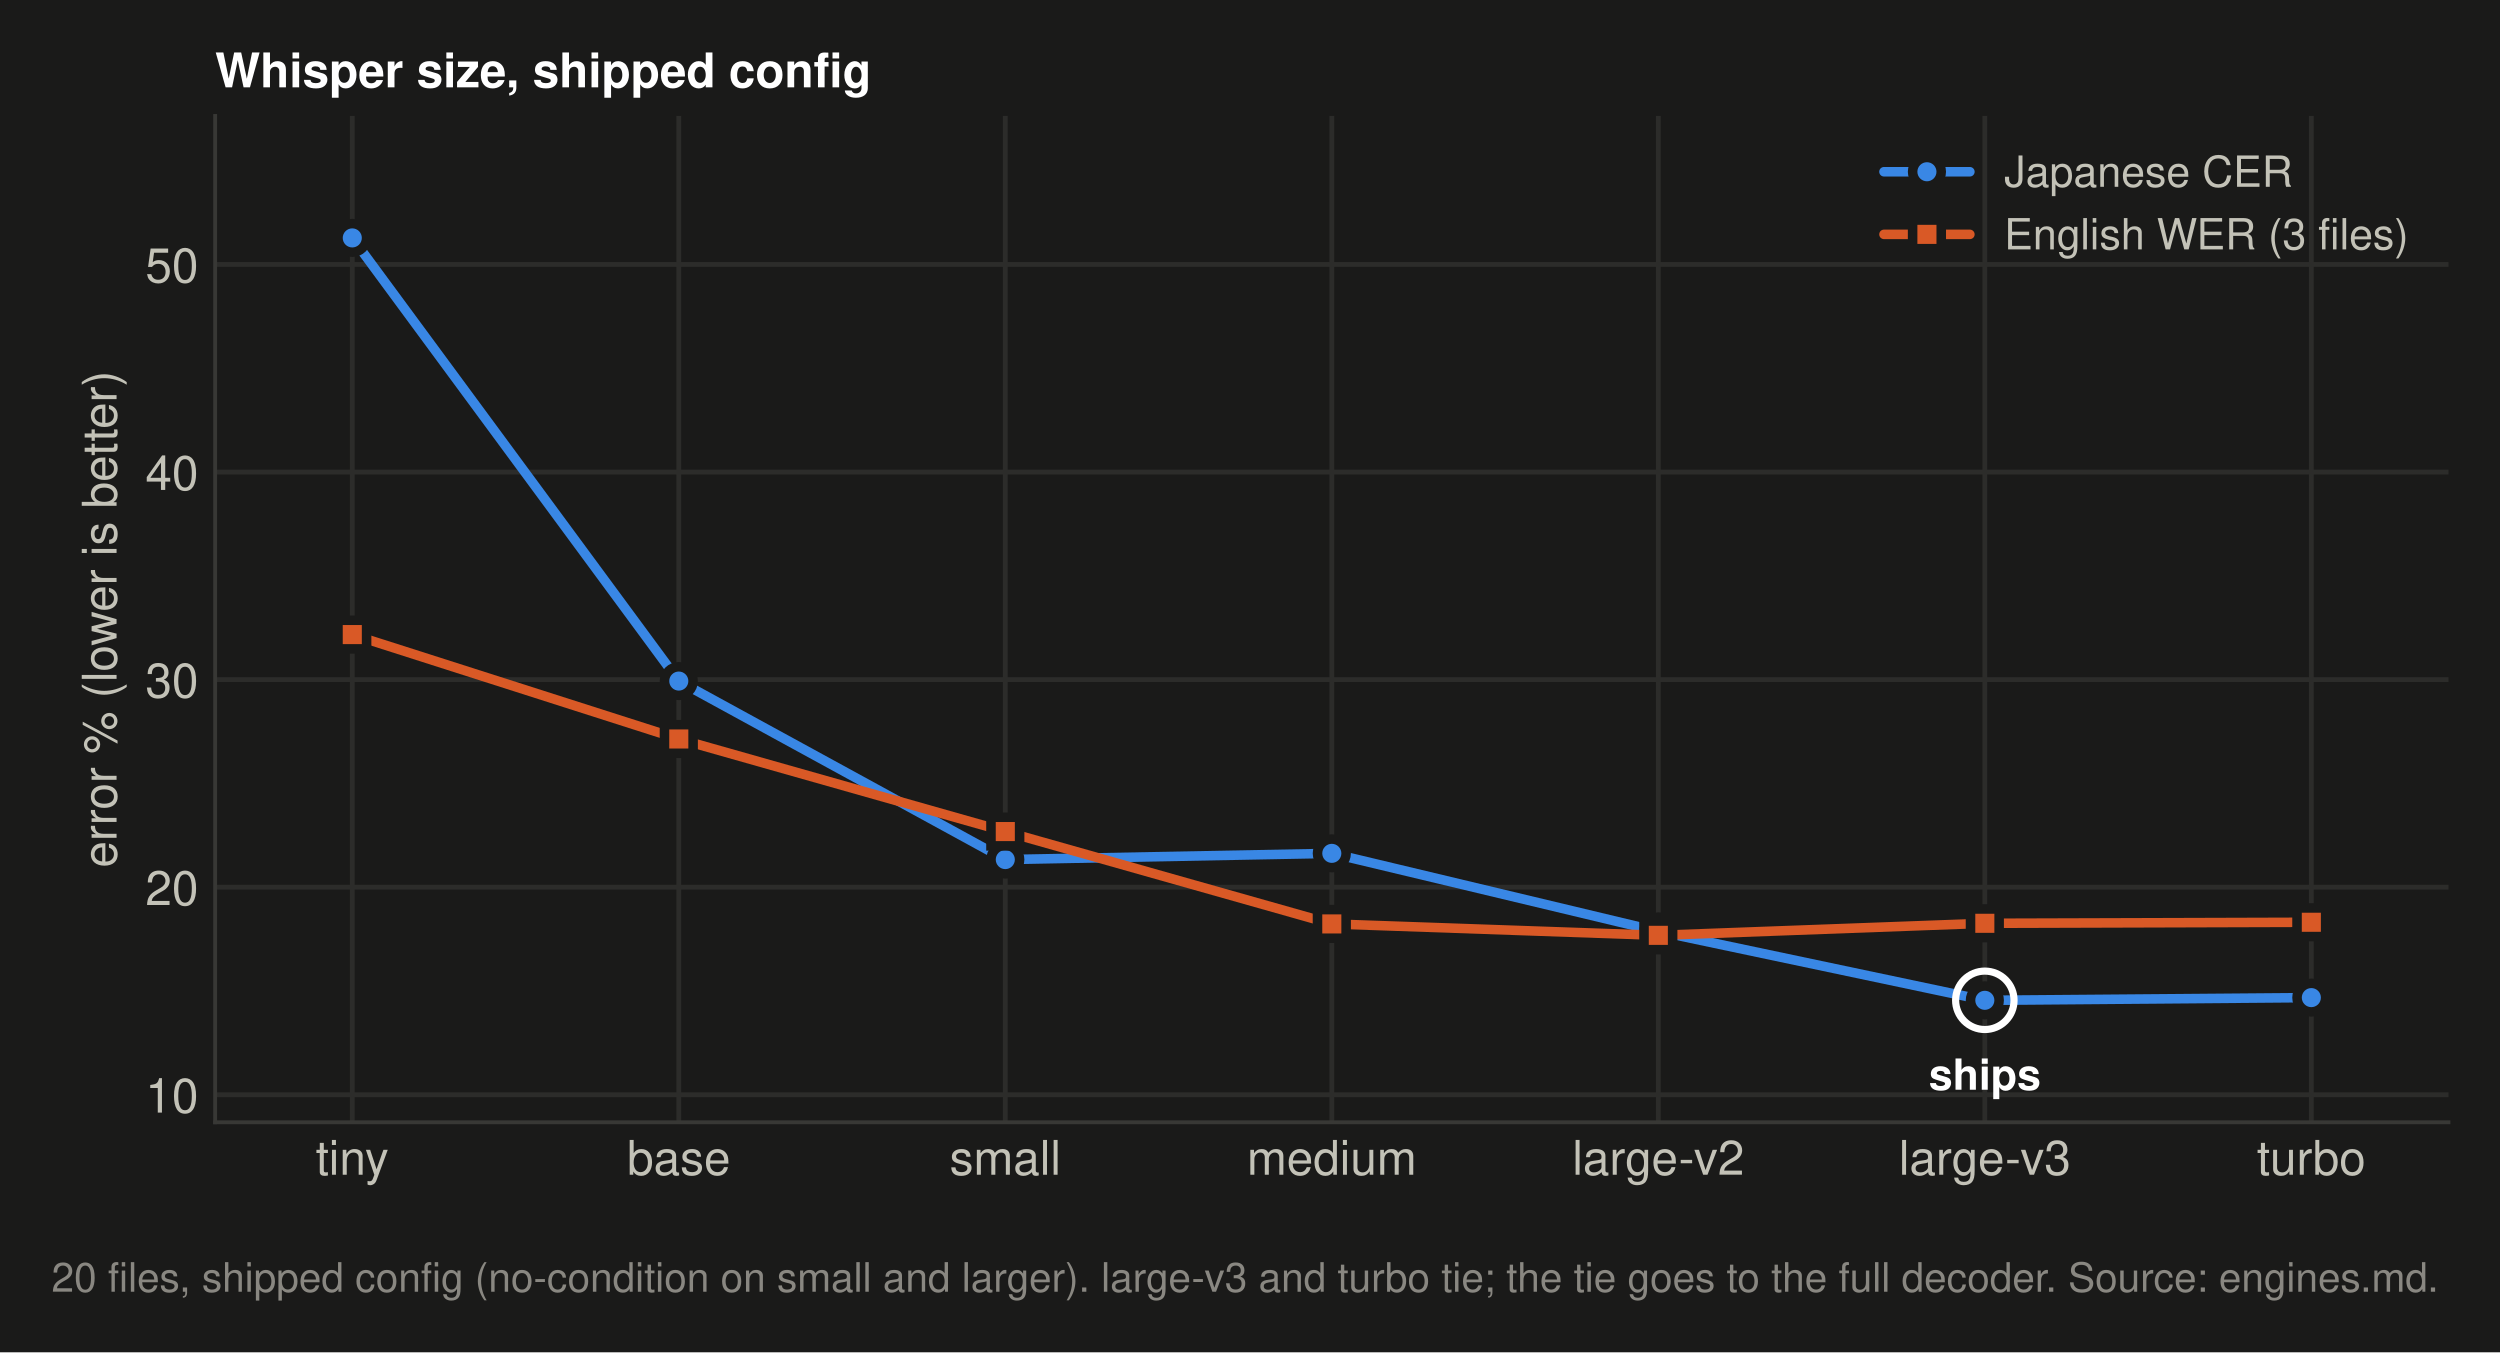
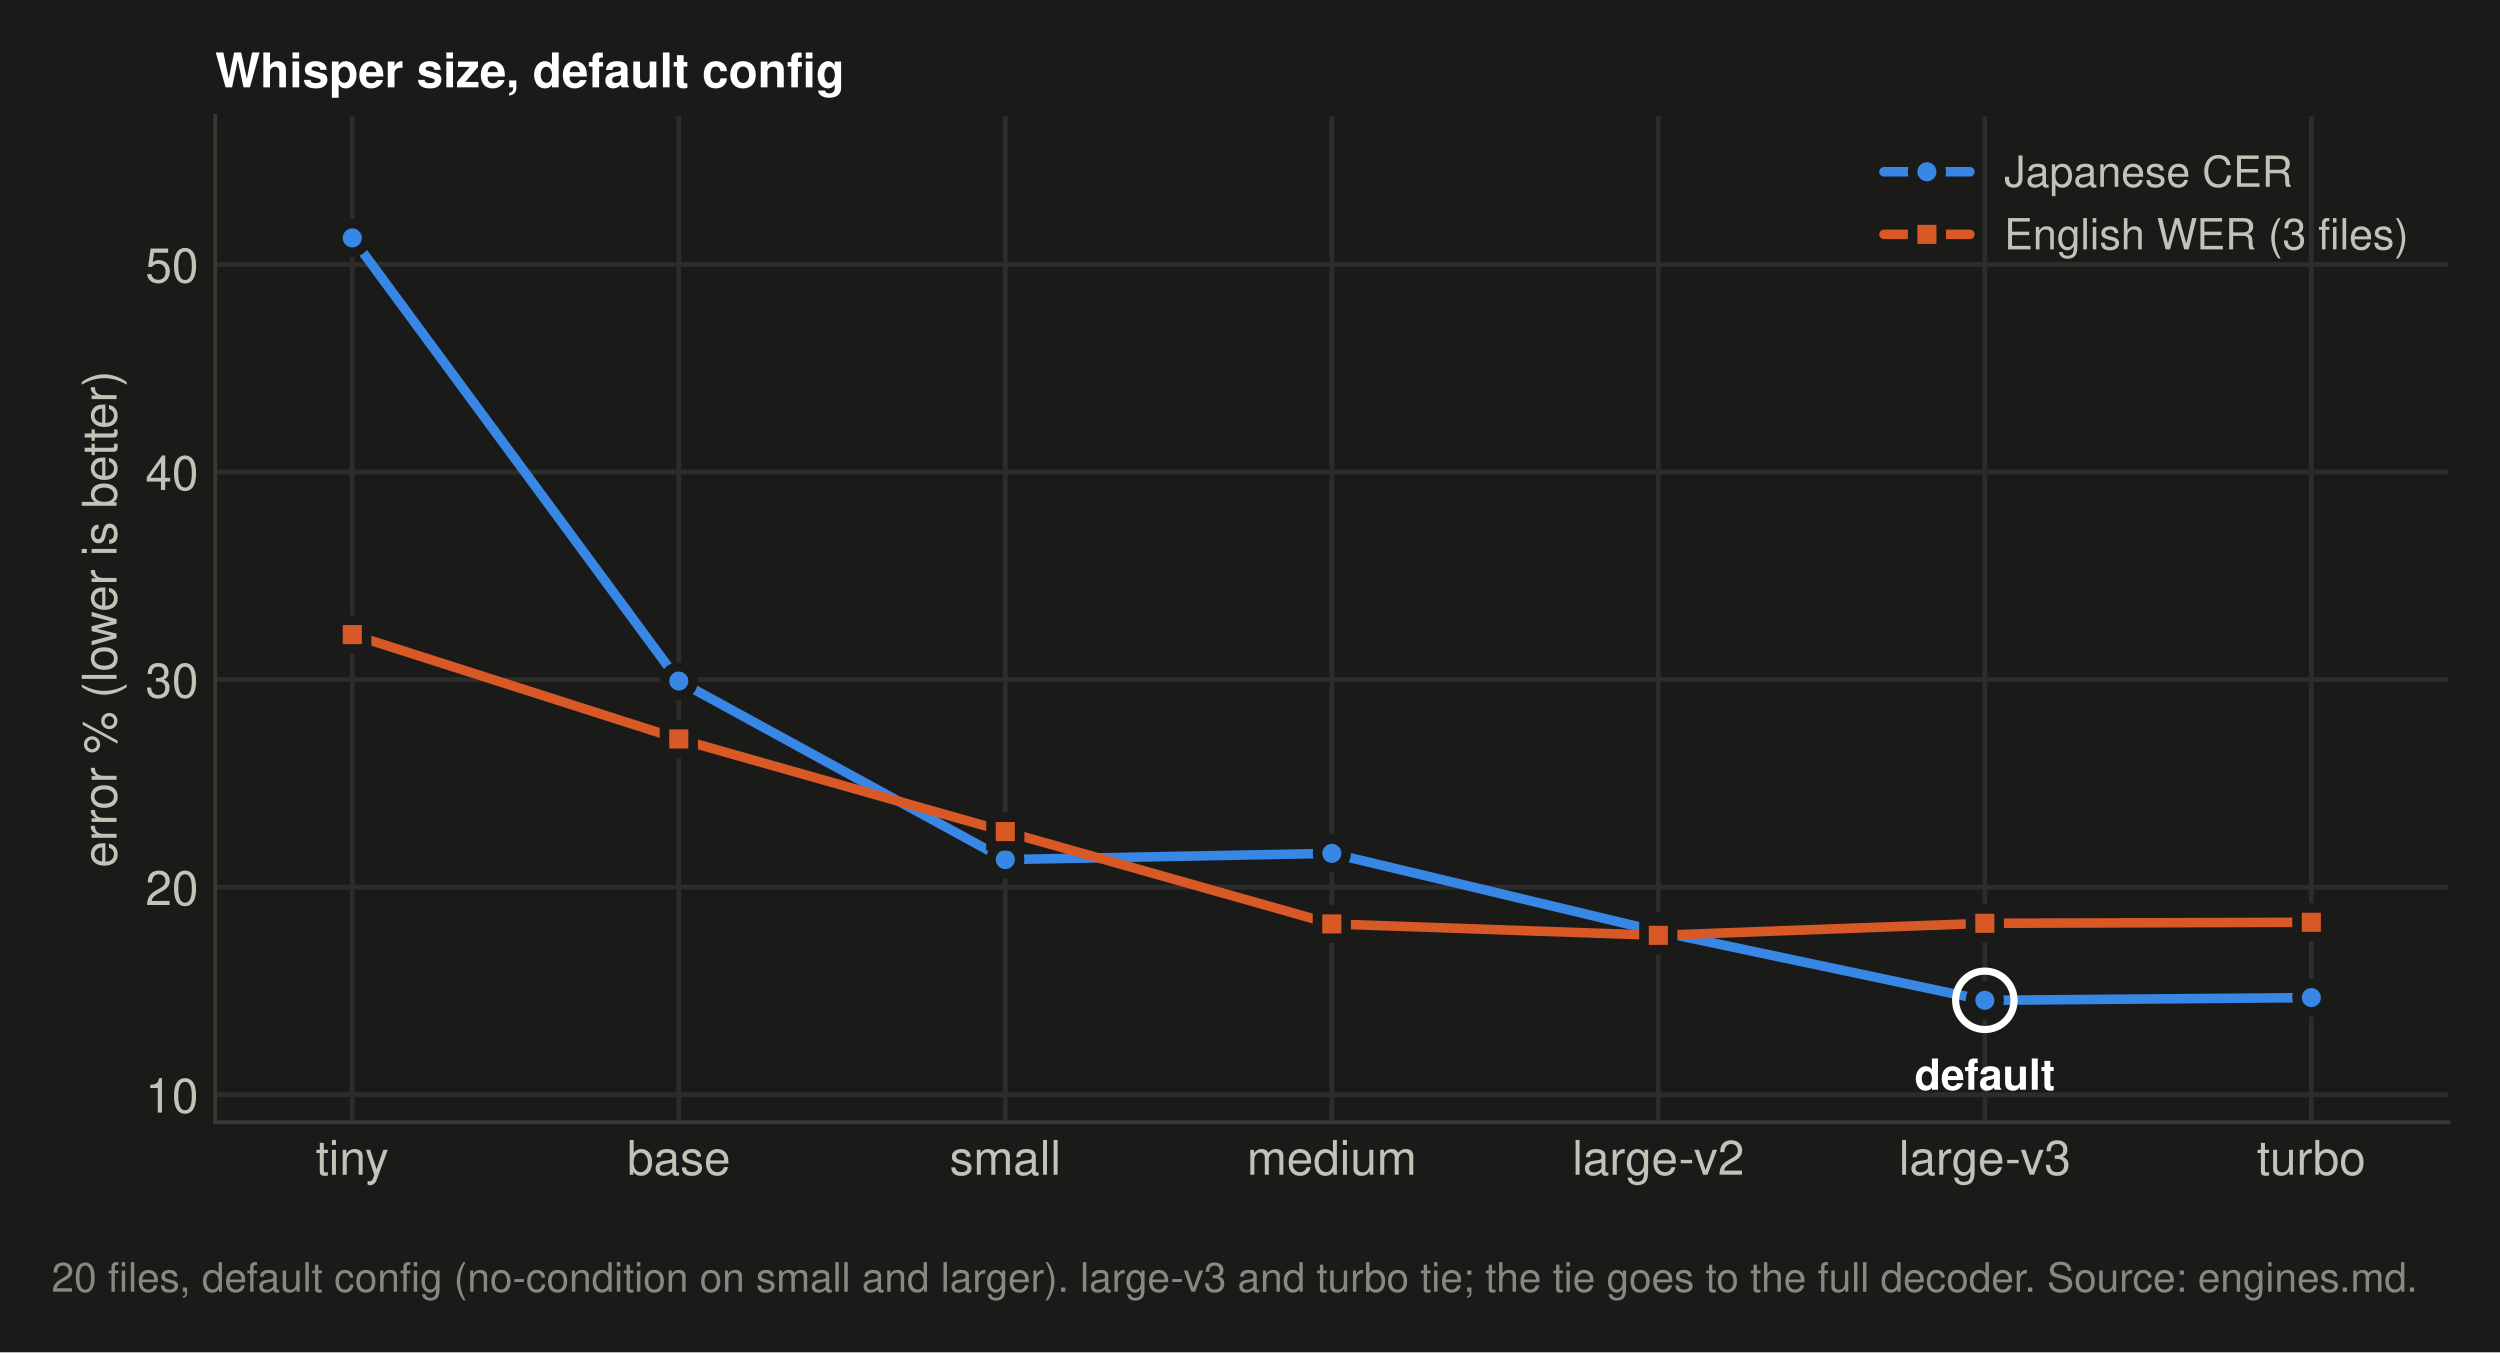
<svg xmlns="http://www.w3.org/2000/svg" xmlns:xlink="http://www.w3.org/1999/xlink" width="524.016pt" height="283.44pt" viewBox="0 0 524.016 283.44" version="1.1">
  <defs>
    <style type="text/css">*{stroke-linejoin: round; stroke-linecap: butt}</style>
  </defs>
  <g id="figure_1">
    <g id="patch_1">
      <path d="M 0 283.44  L 524.016 283.44  L 524.016 0  L 0 0  z " style="fill: #1a1a19" />
    </g>
    <g id="axes_1">
      <g id="patch_2">
        <path d="M 45.096 235.24  L 513.216 235.24  L 513.216 24.3  L 45.096 24.3  z " style="fill: #1a1a19" />
      </g>
      <g id="matplotlib.axis_1">
        <g id="xtick_1">
          <g id="line2d_1">
            <path d="M 73.84 235.24  L 73.84 24.3  " clip-path="url(#p8a5a29ee2c)" style="fill: none; stroke: #2c2c2a; stroke-linecap: round" />
          </g>
          <g id="line2d_2" />
          <g id="text_1">
            <text style="font-size: 10px; font-family: 'Helvetica', 'Arial', 'DejaVu Sans'; text-anchor: middle; fill: #c3c2b7" x="73.84" y="246.24" transform="rotate(-0 73.84021 246.24)">tiny</text>
          </g>
        </g>
        <g id="xtick_2">
          <g id="line2d_3">
            <path d="M 142.279 235.24  L 142.279 24.3  " clip-path="url(#p8a5a29ee2c)" style="fill: none; stroke: #2c2c2a; stroke-linecap: round" />
          </g>
          <g id="line2d_4" />
          <g id="text_2">
            <text style="font-size: 10px; font-family: 'Helvetica', 'Arial', 'DejaVu Sans'; text-anchor: middle; fill: #c3c2b7" x="142.279" y="246.24" transform="rotate(-0 142.2788 246.24)">base</text>
          </g>
        </g>
        <g id="xtick_3">
          <g id="line2d_5">
            <path d="M 210.717 235.24  L 210.717 24.3  " clip-path="url(#p8a5a29ee2c)" style="fill: none; stroke: #2c2c2a; stroke-linecap: round" />
          </g>
          <g id="line2d_6" />
          <g id="text_3">
            <text style="font-size: 10px; font-family: 'Helvetica', 'Arial', 'DejaVu Sans'; text-anchor: middle; fill: #c3c2b7" x="210.717" y="246.24" transform="rotate(-0 210.7174 246.24)">small</text>
          </g>
        </g>
        <g id="xtick_4">
          <g id="line2d_7">
            <path d="M 279.156 235.24  L 279.156 24.3  " clip-path="url(#p8a5a29ee2c)" style="fill: none; stroke: #2c2c2a; stroke-linecap: round" />
          </g>
          <g id="line2d_8" />
          <g id="text_4">
            <text style="font-size: 10px; font-family: 'Helvetica', 'Arial', 'DejaVu Sans'; text-anchor: middle; fill: #c3c2b7" x="279.156" y="246.24" transform="rotate(-0 279.156 246.24)">medium</text>
          </g>
        </g>
        <g id="xtick_5">
          <g id="line2d_9">
            <path d="M 347.595 235.24  L 347.595 24.3  " clip-path="url(#p8a5a29ee2c)" style="fill: none; stroke: #2c2c2a; stroke-linecap: round" />
          </g>
          <g id="line2d_10" />
          <g id="text_5">
            <text style="font-size: 10px; font-family: 'Helvetica', 'Arial', 'DejaVu Sans'; text-anchor: middle; fill: #c3c2b7" x="347.595" y="246.24" transform="rotate(-0 347.5946 246.24)">large-v2</text>
          </g>
        </g>
        <g id="xtick_6">
          <g id="line2d_11">
            <path d="M 416.033 235.24  L 416.033 24.3  " clip-path="url(#p8a5a29ee2c)" style="fill: none; stroke: #2c2c2a; stroke-linecap: round" />
          </g>
          <g id="line2d_12" />
          <g id="text_6">
            <text style="font-size: 10px; font-family: 'Helvetica', 'Arial', 'DejaVu Sans'; text-anchor: middle; fill: #c3c2b7" x="416.033" y="246.24" transform="rotate(-0 416.0332 246.24)">large-v3</text>
          </g>
        </g>
        <g id="xtick_7">
          <g id="line2d_13">
            <path d="M 484.472 235.24  L 484.472 24.3  " clip-path="url(#p8a5a29ee2c)" style="fill: none; stroke: #2c2c2a; stroke-linecap: round" />
          </g>
          <g id="line2d_14" />
          <g id="text_7">
            <text style="font-size: 10px; font-family: 'Helvetica', 'Arial', 'DejaVu Sans'; text-anchor: middle; fill: #c3c2b7" x="484.472" y="246.24" transform="rotate(-0 484.4718 246.24)">turbo</text>
          </g>
        </g>
      </g>
      <g id="matplotlib.axis_2">
        <g id="ytick_1">
          <g id="line2d_15">
            <path d="M 45.096 229.467  L 513.216 229.467  " clip-path="url(#p8a5a29ee2c)" style="fill: none; stroke: #2c2c2a; stroke-linecap: round" />
          </g>
          <g id="line2d_16" />
          <g id="text_8">
            <text style="font-size: 10px; font-family: 'Helvetica', 'Arial', 'DejaVu Sans'; text-anchor: end; fill: #c3c2b7" x="41.596" y="233.217" transform="rotate(-0 41.596 233.2174)">10</text>
          </g>
        </g>
        <g id="ytick_2">
          <g id="line2d_17">
            <path d="M 45.096 185.96  L 513.216 185.96  " clip-path="url(#p8a5a29ee2c)" style="fill: none; stroke: #2c2c2a; stroke-linecap: round" />
          </g>
          <g id="line2d_18" />
          <g id="text_9">
            <text style="font-size: 10px; font-family: 'Helvetica', 'Arial', 'DejaVu Sans'; text-anchor: end; fill: #c3c2b7" x="41.596" y="189.71" transform="rotate(-0 41.596 189.7099)">20</text>
          </g>
        </g>
        <g id="ytick_3">
          <g id="line2d_19">
            <path d="M 45.096 142.452  L 513.216 142.452  " clip-path="url(#p8a5a29ee2c)" style="fill: none; stroke: #2c2c2a; stroke-linecap: round" />
          </g>
          <g id="line2d_20" />
          <g id="text_10">
            <text style="font-size: 10px; font-family: 'Helvetica', 'Arial', 'DejaVu Sans'; text-anchor: end; fill: #c3c2b7" x="41.596" y="146.202" transform="rotate(-0 41.596 146.2024)">30</text>
          </g>
        </g>
        <g id="ytick_4">
          <g id="line2d_21">
            <path d="M 45.096 98.945  L 513.216 98.945  " clip-path="url(#p8a5a29ee2c)" style="fill: none; stroke: #2c2c2a; stroke-linecap: round" />
          </g>
          <g id="line2d_22" />
          <g id="text_11">
            <text style="font-size: 10px; font-family: 'Helvetica', 'Arial', 'DejaVu Sans'; text-anchor: end; fill: #c3c2b7" x="41.596" y="102.695" transform="rotate(-0 41.596 102.6949)">40</text>
          </g>
        </g>
        <g id="ytick_5">
          <g id="line2d_23">
            <path d="M 45.096 55.437  L 513.216 55.437  " clip-path="url(#p8a5a29ee2c)" style="fill: none; stroke: #2c2c2a; stroke-linecap: round" />
          </g>
          <g id="line2d_24" />
          <g id="text_12">
            <text style="font-size: 10px; font-family: 'Helvetica', 'Arial', 'DejaVu Sans'; text-anchor: end; fill: #c3c2b7" x="41.596" y="59.187" transform="rotate(-0 41.596 59.18744)">50</text>
          </g>
        </g>
        <g id="text_13">
          <text style="font-size: 10px; font-family: 'Helvetica', 'Arial', 'DejaVu Sans'; text-anchor: middle; fill: #c3c2b7" x="24.433" y="129.77" transform="rotate(-90 24.4335 129.77)">error % (lower is better)</text>
        </g>
      </g>
      <g id="patch_3">
        <path d="M 45.096 235.24  L 45.096 24.3  " style="fill: none; stroke: #383835; stroke-width: 0.8; stroke-linejoin: miter; stroke-linecap: square" />
      </g>
      <g id="patch_4">
        <path d="M 45.096 235.24  L 513.216 235.24  " style="fill: none; stroke: #383835; stroke-width: 0.8; stroke-linejoin: miter; stroke-linecap: square" />
      </g>
      <g id="line2d_25">
        <path d="M 73.84 49.868  L 142.279 142.757  L 210.717 180.173  L 279.156 178.868  L 347.595 195.227  L 416.033 209.672  L 484.472 209.106  " clip-path="url(#p8a5a29ee2c)" style="fill: none; stroke: #3987e5; stroke-width: 2; stroke-linecap: round" />
        <defs>
          <path id="m226001cfbb" d="M 0 3  C 0.796 3 1.559 2.684 2.121 2.121  C 2.684 1.559 3 0.796 3 0  C 3 -0.796 2.684 -1.559 2.121 -2.121  C 1.559 -2.684 0.796 -3 0 -3  C -0.796 -3 -1.559 -2.684 -2.121 -2.121  C -2.684 -1.559 -3 -0.796 -3 0  C -3 0.796 -2.684 1.559 -2.121 2.121  C -1.559 2.684 -0.796 3 0 3  z " style="stroke: #1a1a19; stroke-width: 2" />
        </defs>
        <g clip-path="url(#p8a5a29ee2c)">
          <use xlink:href="#m226001cfbb" x="73.84" y="49.868" style="fill: #3987e5; stroke: #1a1a19; stroke-width: 2" />
          <use xlink:href="#m226001cfbb" x="142.279" y="142.757" style="fill: #3987e5; stroke: #1a1a19; stroke-width: 2" />
          <use xlink:href="#m226001cfbb" x="210.717" y="180.173" style="fill: #3987e5; stroke: #1a1a19; stroke-width: 2" />
          <use xlink:href="#m226001cfbb" x="279.156" y="178.868" style="fill: #3987e5; stroke: #1a1a19; stroke-width: 2" />
          <use xlink:href="#m226001cfbb" x="347.595" y="195.227" style="fill: #3987e5; stroke: #1a1a19; stroke-width: 2" />
          <use xlink:href="#m226001cfbb" x="416.033" y="209.672" style="fill: #3987e5; stroke: #1a1a19; stroke-width: 2" />
          <use xlink:href="#m226001cfbb" x="484.472" y="209.106" style="fill: #3987e5; stroke: #1a1a19; stroke-width: 2" />
        </g>
      </g>
      <g id="line2d_26">
        <path d="M 73.84 133.011  L 142.279 154.896  L 210.717 174.3  L 279.156 193.661  L 347.595 196.054  L 416.033 193.53  L 484.472 193.313  " clip-path="url(#p8a5a29ee2c)" style="fill: none; stroke: #d95926; stroke-width: 2; stroke-linecap: round" />
        <defs>
          <path id="m32749af53d" d="M -3 3  L 3 3  L 3 -3  L -3 -3  z " style="stroke: #1a1a19; stroke-width: 2; stroke-linejoin: miter" />
        </defs>
        <g clip-path="url(#p8a5a29ee2c)">
          <use xlink:href="#m32749af53d" x="73.84" y="133.011" style="fill: #d95926; stroke: #1a1a19; stroke-width: 2; stroke-linejoin: miter" />
          <use xlink:href="#m32749af53d" x="142.279" y="154.896" style="fill: #d95926; stroke: #1a1a19; stroke-width: 2; stroke-linejoin: miter" />
          <use xlink:href="#m32749af53d" x="210.717" y="174.3" style="fill: #d95926; stroke: #1a1a19; stroke-width: 2; stroke-linejoin: miter" />
          <use xlink:href="#m32749af53d" x="279.156" y="193.661" style="fill: #d95926; stroke: #1a1a19; stroke-width: 2; stroke-linejoin: miter" />
          <use xlink:href="#m32749af53d" x="347.595" y="196.054" style="fill: #d95926; stroke: #1a1a19; stroke-width: 2; stroke-linejoin: miter" />
          <use xlink:href="#m32749af53d" x="416.033" y="193.53" style="fill: #d95926; stroke: #1a1a19; stroke-width: 2; stroke-linejoin: miter" />
          <use xlink:href="#m32749af53d" x="484.472" y="193.313" style="fill: #d95926; stroke: #1a1a19; stroke-width: 2; stroke-linejoin: miter" />
        </g>
      </g>
      <g id="text_14">
-         <text style="font-weight: 700; font-size: 9px; font-family: 'Helvetica', 'Arial', 'DejaVu Sans'; text-anchor: middle; fill: #ffffff" x="416.033" y="228.422" transform="rotate(-0 416.0332 228.4215)">ships</text>
+         <text style="font-weight: 700; font-size: 9px; font-family: 'Helvetica', 'Arial', 'DejaVu Sans'; text-anchor: middle; fill: #ffffff" x="416.033" y="228.422" transform="rotate(-0 416.0332 228.4215)">default</text>
      </g>
      <g id="text_15">
-         <text style="font-weight: 700; font-size: 10px; font-family: 'Helvetica', 'Arial', 'DejaVu Sans'; text-anchor: start; fill: #ffffff" x="45.096" y="18.3" transform="rotate(-0 45.096 18.3)">Whisper size, shipped config</text>
+         <text style="font-weight: 700; font-size: 10px; font-family: 'Helvetica', 'Arial', 'DejaVu Sans'; text-anchor: start; fill: #ffffff" x="45.096" y="18.3" transform="rotate(-0 45.096 18.3)">Whisper size, default config</text>
      </g>
      <g id="PathCollection_1">
        <path d="M 416.033 215.795  C 417.657 215.795 419.215 215.15 420.363 214.002  C 421.512 212.853 422.157 211.296 422.157 209.672  C 422.157 208.047 421.512 206.49 420.363 205.341  C 419.215 204.193 417.657 203.548 416.033 203.548  C 414.409 203.548 412.851 204.193 411.703 205.341  C 410.555 206.49 409.909 208.047 409.909 209.672  C 409.909 211.296 410.555 212.853 411.703 214.002  C 412.851 215.15 414.409 215.795 416.033 215.795  L 416.033 215.795  z " clip-path="url(#p8a5a29ee2c)" style="fill: none; stroke: #ffffff; stroke-width: 1.5" />
      </g>
      <g id="legend_1">
        <g id="line2d_27">
          <path d="M 394.897 36  L 403.897 36  L 412.897 36  " style="fill: none; stroke: #3987e5; stroke-width: 2; stroke-linecap: round" />
          <g>
            <use xlink:href="#m226001cfbb" x="403.897" y="36" style="fill: #3987e5; stroke: #1a1a19; stroke-width: 2" />
          </g>
        </g>
        <g id="text_16">
          <text style="font-size: 9px; font-family: 'Helvetica', 'Arial', 'DejaVu Sans'; text-anchor: start; fill: #c3c2b7" x="420.097" y="39.15" transform="rotate(-0 420.0969 39.15)">Japanese CER</text>
        </g>
        <g id="line2d_28">
          <path d="M 394.897 49.126  L 403.897 49.126  L 412.897 49.126  " style="fill: none; stroke: #d95926; stroke-width: 2; stroke-linecap: round" />
          <g>
            <use xlink:href="#m32749af53d" x="403.897" y="49.126" style="fill: #d95926; stroke: #1a1a19; stroke-width: 2; stroke-linejoin: miter" />
          </g>
        </g>
        <g id="text_17">
          <text style="font-size: 9px; font-family: 'Helvetica', 'Arial', 'DejaVu Sans'; text-anchor: start; fill: #c3c2b7" x="420.097" y="52.276" transform="rotate(-0 420.0969 52.27594)">English WER (3 files)</text>
        </g>
      </g>
    </g>
    <g id="text_18">
-       <text style="font-size: 8.5px; font-family: 'Helvetica', 'Arial', 'DejaVu Sans'; text-anchor: start; fill: #898781" x="10.8" y="270.759" transform="rotate(-0 10.8 270.759)">20 files, shipped config (no-condition on small and larger). large-v3 and turbo tie; the tie goes to the full decoder. Source: engines.md.</text>
+       <text style="font-size: 8.5px; font-family: 'Helvetica', 'Arial', 'DejaVu Sans'; text-anchor: start; fill: #898781" x="10.8" y="270.759" transform="rotate(-0 10.8 270.759)">20 files, default config (no-condition on small and larger). large-v3 and turbo tie; the tie goes to the full decoder. Source: engines.md.</text>
    </g>
  </g>
  <defs>
    <clipPath id="p8a5a29ee2c">
      <rect x="45.096" y="24.3" width="468.12" height="210.94" />
    </clipPath>
  </defs>
</svg>
